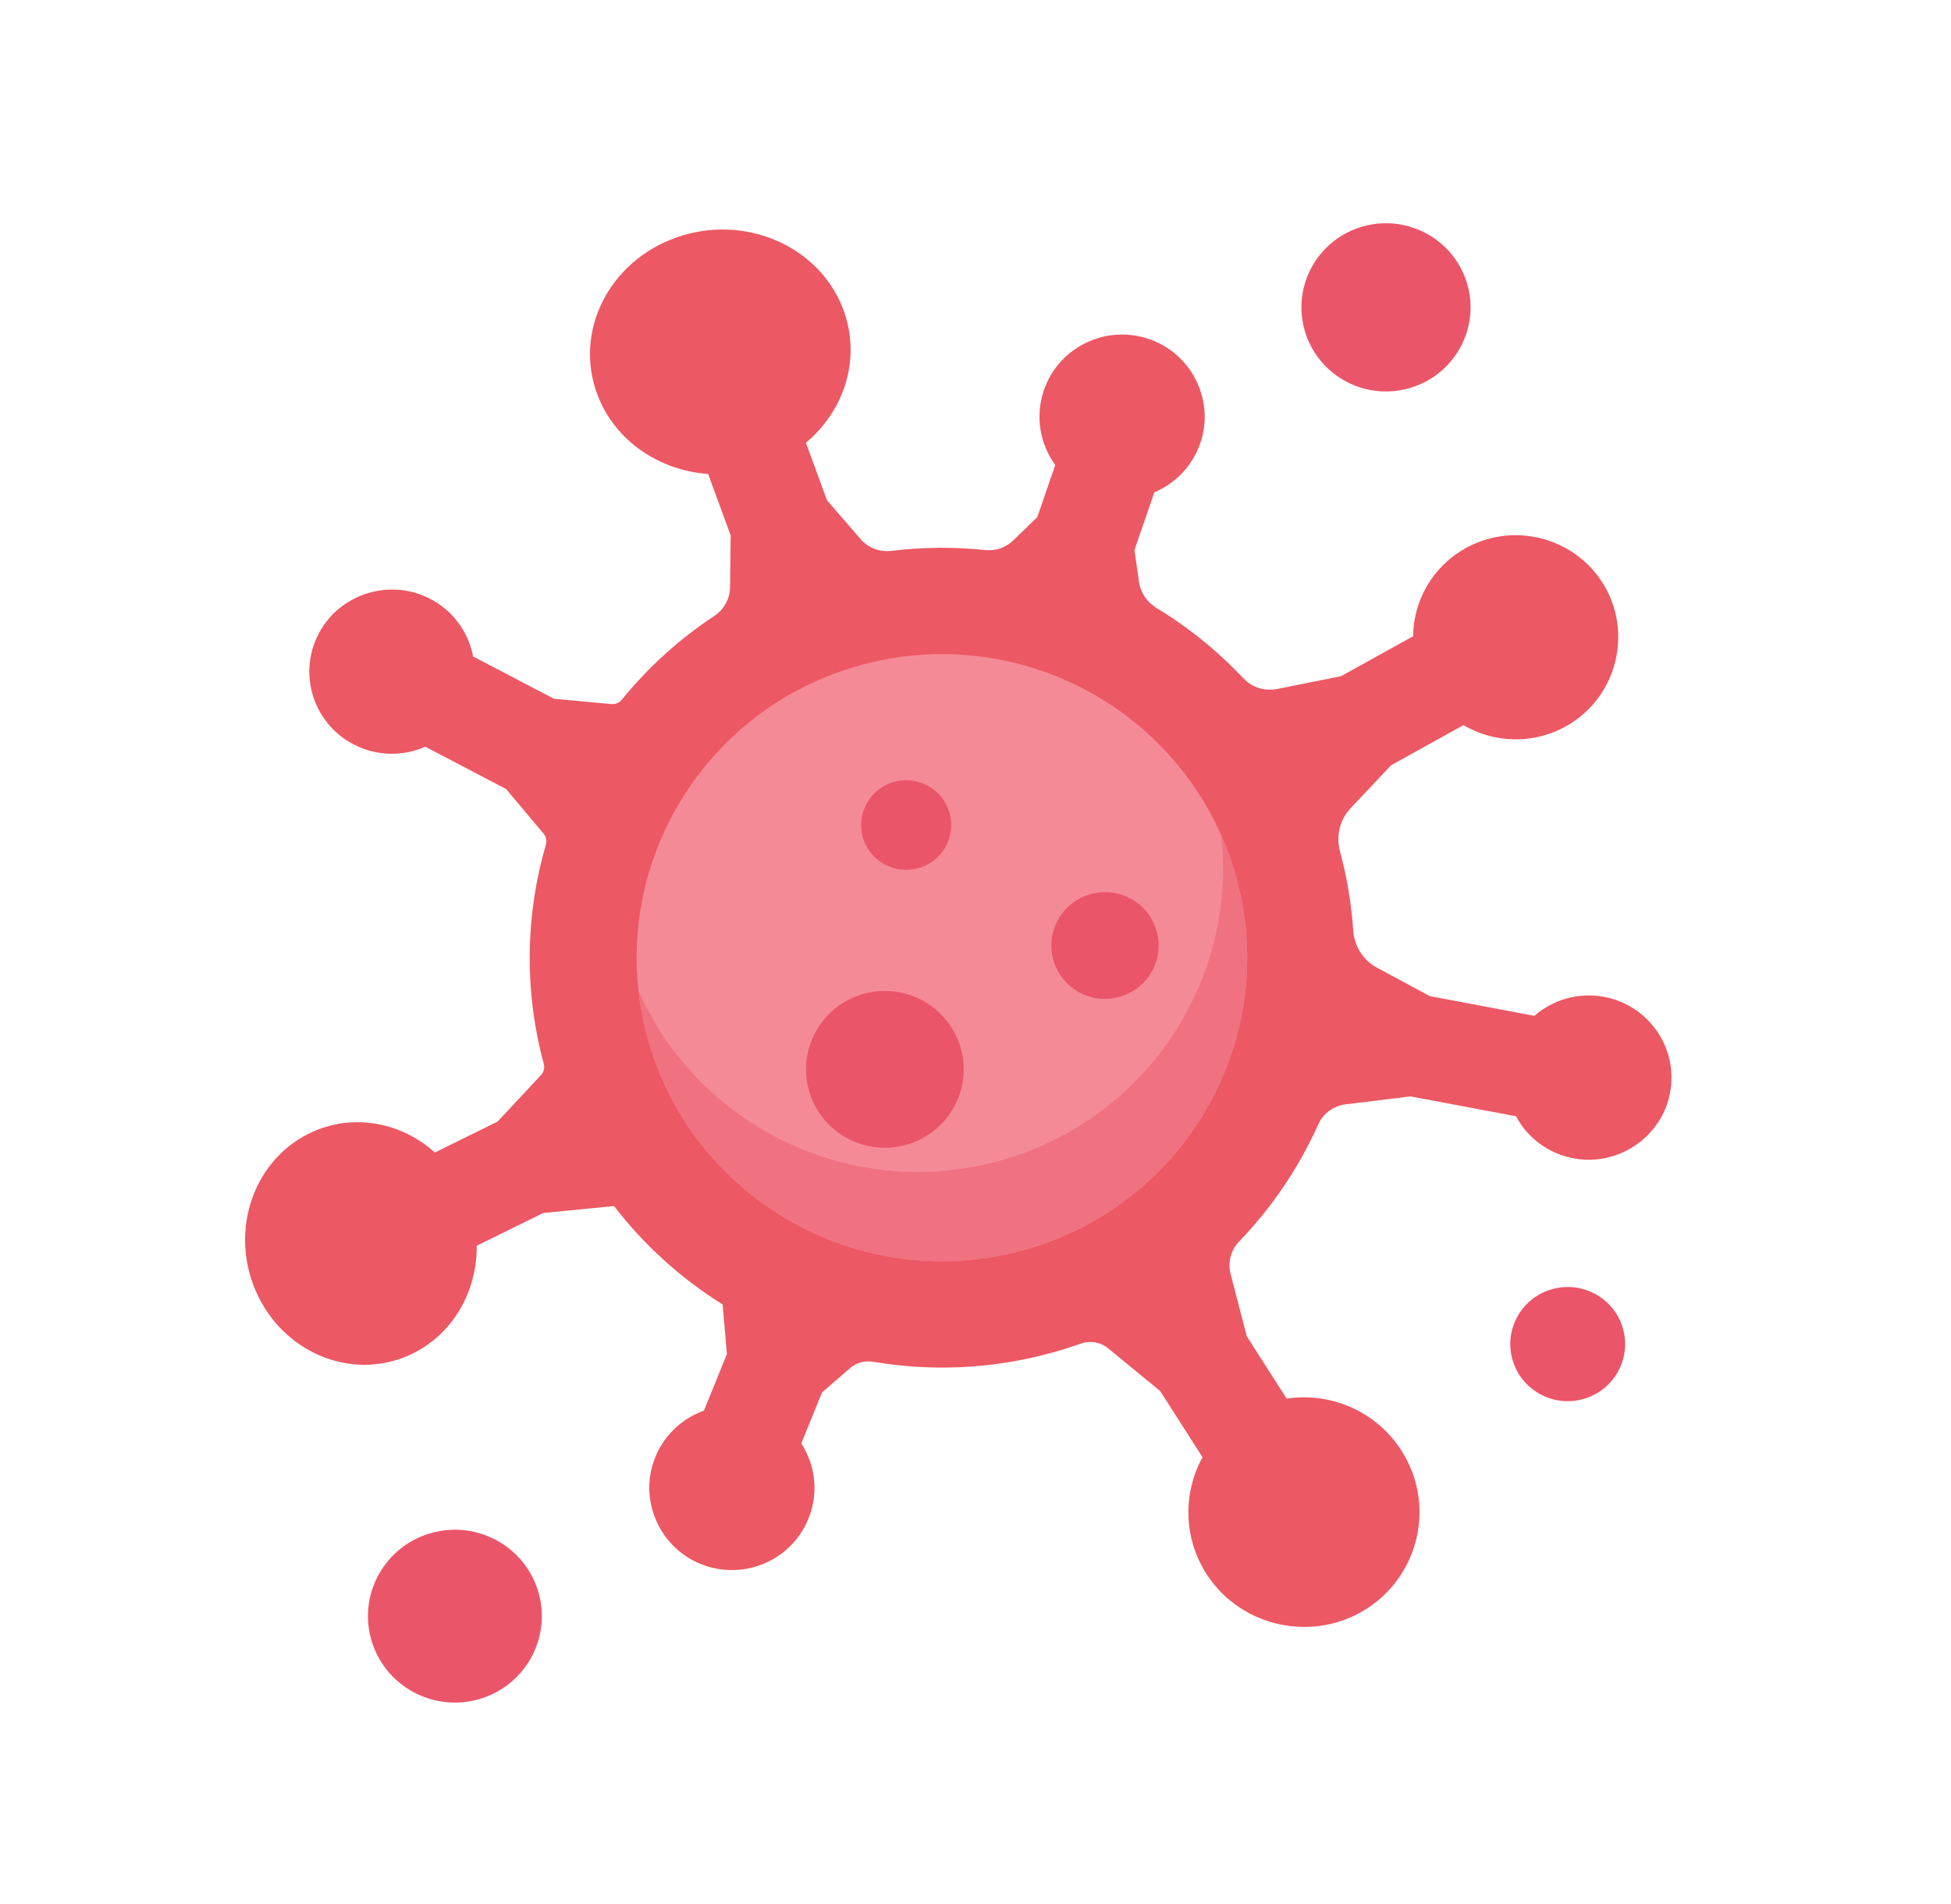
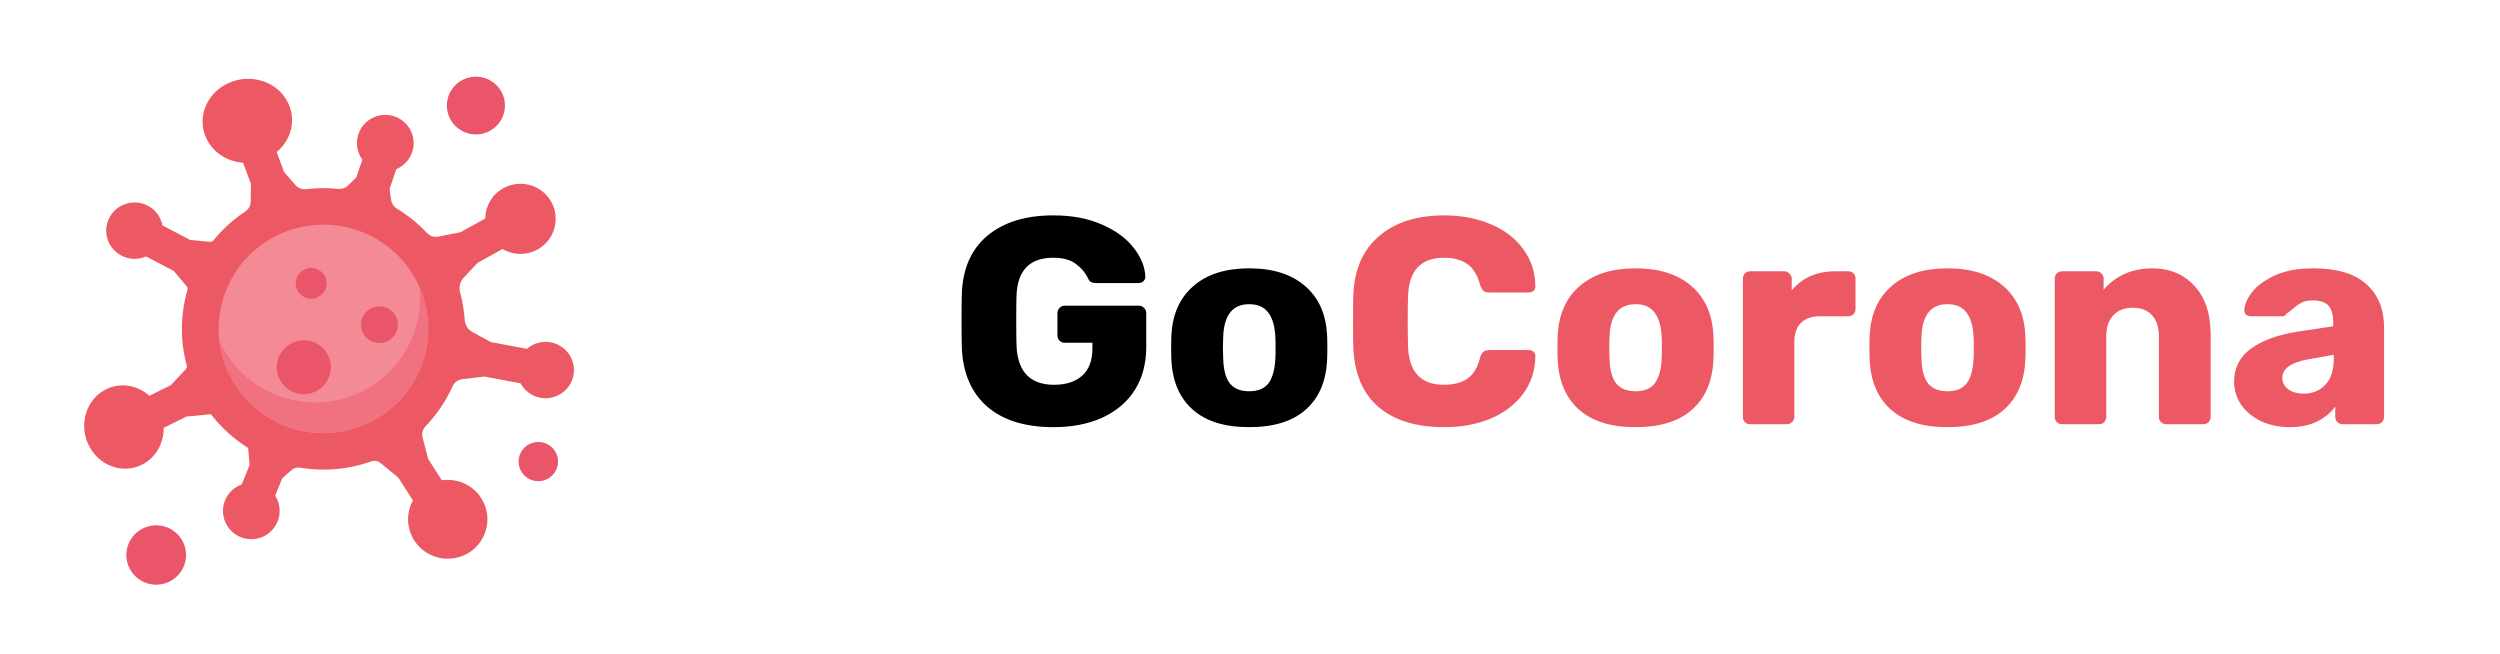
- <svg xmlns="http://www.w3.org/2000/svg" width="41" height="40" viewBox="0 0 41 40" fill="none">
-   <path d="M14.221 4.989C15.646 4.489 17.211 5.163 17.717 6.493C18.105 7.511 17.758 8.618 16.936 9.305L17.38 10.516L18.087 11.332C18.248 11.518 18.493 11.607 18.738 11.577C19.399 11.496 20.056 11.493 20.699 11.56C20.917 11.584 21.134 11.512 21.291 11.36L21.8 10.866L22.176 9.772C21.857 9.333 21.748 8.752 21.938 8.199C22.26 7.263 23.311 6.779 24.245 7.163C25.051 7.492 25.489 8.388 25.253 9.222C25.103 9.752 24.724 10.15 24.258 10.347L23.841 11.559L23.936 12.228C23.969 12.457 24.105 12.658 24.305 12.778C24.975 13.185 25.59 13.682 26.13 14.256C26.312 14.45 26.582 14.533 26.843 14.48L28.183 14.211L29.696 13.372C29.704 12.627 30.102 11.908 30.802 11.52C31.861 10.933 33.201 11.327 33.766 12.402C34.275 13.373 33.955 14.592 33.033 15.189C32.312 15.655 31.433 15.638 30.755 15.24L29.233 16.084L28.382 16.987C28.154 17.229 28.073 17.572 28.16 17.893C28.16 17.895 28.161 17.896 28.161 17.898C28.31 18.451 28.401 19.006 28.438 19.557C28.46 19.885 28.645 20.18 28.936 20.337L30.046 20.935L32.245 21.35C32.633 21.012 33.167 20.849 33.713 20.951C34.691 21.136 35.322 22.105 35.071 23.08C34.855 23.915 34.032 24.47 33.172 24.361C32.586 24.286 32.112 23.934 31.858 23.46L29.644 23.043L28.279 23.209C28.027 23.24 27.807 23.398 27.705 23.628C27.296 24.538 26.732 25.375 26.036 26.097C25.863 26.277 25.799 26.534 25.861 26.774L26.201 28.084L27.038 29.394C27.96 29.256 28.919 29.654 29.451 30.486C30.166 31.603 29.841 33.083 28.729 33.805C27.616 34.526 26.102 34.212 25.373 33.108C24.863 32.335 24.857 31.382 25.271 30.626L24.381 29.235L23.288 28.338C23.126 28.205 22.905 28.169 22.708 28.24C22.488 28.318 22.265 28.388 22.036 28.448C20.794 28.78 19.541 28.822 18.349 28.62C18.174 28.59 17.995 28.64 17.862 28.756L17.275 29.264L16.839 30.336C17.134 30.792 17.209 31.378 16.989 31.919C16.616 32.837 15.539 33.262 14.628 32.827C13.842 32.453 13.455 31.535 13.737 30.716C13.916 30.194 14.316 29.818 14.793 29.647L15.276 28.459L15.187 27.416C14.315 26.872 13.539 26.173 12.904 25.347L11.413 25.494L10.018 26.182C10.027 27.116 9.545 28.004 8.699 28.434C7.504 29.041 6.036 28.503 5.421 27.233C4.806 25.963 5.275 24.442 6.47 23.835C7.364 23.381 8.411 23.567 9.139 24.222L10.455 23.573L11.368 22.596C11.428 22.532 11.45 22.442 11.428 22.358L11.427 22.357C11.005 20.79 11.048 19.206 11.472 17.751C11.495 17.671 11.477 17.585 11.424 17.521L10.636 16.583L8.938 15.694C8.47 15.899 7.915 15.899 7.428 15.643C6.547 15.182 6.23 14.075 6.755 13.216C7.216 12.462 8.197 12.176 8.995 12.563C9.511 12.812 9.844 13.28 9.942 13.797L11.64 14.685L12.848 14.798C12.932 14.806 13.014 14.771 13.067 14.706C13.616 14.031 14.268 13.435 15.009 12.947C15.213 12.812 15.339 12.589 15.342 12.345L15.355 11.252L14.881 9.961C13.854 9.888 12.925 9.268 12.557 8.301C12.051 6.971 12.796 5.488 14.221 4.989Z" fill="#EC5863" />
-   <path d="M25.99 18.477C25.073 15.074 21.556 13.054 18.134 13.966C14.713 14.878 12.682 18.376 13.599 21.779C14.516 25.181 18.033 27.201 21.454 26.289C24.876 25.377 26.907 21.879 25.99 18.477Z" fill="#F58A97" />
-   <path d="M20.948 24.411C17.848 25.237 14.669 23.657 13.417 20.82C13.453 21.139 13.513 21.459 13.599 21.779C14.516 25.181 18.033 27.201 21.454 26.289C24.876 25.377 26.907 21.88 25.99 18.477C25.904 18.157 25.795 17.85 25.665 17.557C26.007 20.635 24.049 23.585 20.948 24.411Z" fill="#F07281" />
-   <path d="M11.324 33.496C11.063 32.527 10.061 31.952 9.087 32.212C8.113 32.471 7.534 33.467 7.795 34.436C8.057 35.405 9.058 35.98 10.033 35.721C11.007 35.461 11.585 34.465 11.324 33.496Z" fill="#EB5569" />
-   <path d="M34.111 27.938C33.938 27.298 33.277 26.918 32.633 27.09C31.989 27.261 31.607 27.919 31.78 28.559C31.952 29.199 32.614 29.579 33.258 29.407C33.901 29.236 34.283 28.578 34.111 27.938Z" fill="#EB5569" />
-   <path d="M30.843 6.002C30.589 5.059 29.614 4.5 28.666 4.752C27.718 5.005 27.156 5.974 27.41 6.917C27.664 7.86 28.638 8.419 29.586 8.167C30.534 7.914 31.097 6.945 30.843 6.002Z" fill="#EB5569" />
-   <path d="M20.195 22.048C19.959 21.169 19.05 20.647 18.166 20.883C17.283 21.118 16.758 22.022 16.995 22.901C17.232 23.779 18.14 24.301 19.024 24.066C19.908 23.83 20.432 22.927 20.195 22.048Z" fill="#EB5569" />
-   <path d="M24.311 19.582C24.15 18.983 23.531 18.628 22.93 18.789C22.328 18.949 21.971 19.564 22.132 20.162C22.294 20.761 22.912 21.116 23.513 20.955C24.115 20.795 24.472 20.18 24.311 19.582Z" fill="#EB5569" />
-   <path d="M19.958 17.096C19.822 16.594 19.303 16.296 18.798 16.43C18.293 16.565 17.993 17.081 18.128 17.584C18.264 18.086 18.783 18.384 19.288 18.249C19.793 18.115 20.093 17.598 19.958 17.096Z" fill="#EB5569" />
+ <svg xmlns="http://www.w3.org/2000/svg" width="153" height="40" viewBox="0 0 153 40" fill="none">
+   <g id="Group 2">
+     <g id="GoCorona">
+       <path d="M64.462 26.142C62.734 26.142 61.384 25.721 60.412 24.881C59.44 24.029 58.924 22.823 58.864 21.264C58.852 20.916 58.846 20.363 58.846 19.608C58.846 18.852 58.852 18.299 58.864 17.951C58.924 16.427 59.446 15.252 60.43 14.424C61.426 13.595 62.77 13.181 64.462 13.181C65.602 13.181 66.592 13.367 67.432 13.739C68.284 14.111 68.932 14.585 69.376 15.162C69.832 15.738 70.072 16.331 70.096 16.944C70.096 17.052 70.054 17.142 69.97 17.213C69.898 17.285 69.808 17.322 69.7 17.322H67.072C66.952 17.322 66.856 17.303 66.784 17.267C66.712 17.232 66.652 17.166 66.604 17.07C66.448 16.721 66.202 16.422 65.866 16.169C65.53 15.905 65.062 15.774 64.462 15.774C63.034 15.774 62.284 16.529 62.212 18.041C62.2 18.378 62.194 18.899 62.194 19.608C62.194 20.303 62.2 20.826 62.212 21.174C62.284 22.758 63.052 23.549 64.516 23.549C65.224 23.549 65.788 23.369 66.208 23.009C66.64 22.637 66.856 22.073 66.856 21.317V20.976H65.164C65.032 20.976 64.924 20.933 64.84 20.849C64.756 20.753 64.714 20.64 64.714 20.508V19.175C64.714 19.044 64.756 18.936 64.84 18.852C64.924 18.756 65.032 18.707 65.164 18.707H69.7C69.832 18.707 69.94 18.756 70.024 18.852C70.108 18.936 70.15 19.044 70.15 19.175V21.227C70.15 22.247 69.916 23.13 69.448 23.873C68.98 24.605 68.314 25.169 67.45 25.566C66.598 25.95 65.602 26.142 64.462 26.142ZM76.445 26.142C74.957 26.142 73.811 25.788 73.007 25.079C72.203 24.372 71.765 23.375 71.693 22.091C71.681 21.936 71.675 21.666 71.675 21.282C71.675 20.898 71.681 20.628 71.693 20.471C71.765 19.2 72.215 18.209 73.043 17.502C73.871 16.782 75.005 16.422 76.445 16.422C77.897 16.422 79.037 16.782 79.865 17.502C80.693 18.209 81.143 19.2 81.215 20.471C81.227 20.628 81.233 20.898 81.233 21.282C81.233 21.666 81.227 21.936 81.215 22.091C81.143 23.375 80.705 24.372 79.901 25.079C79.097 25.788 77.945 26.142 76.445 26.142ZM76.445 23.945C76.973 23.945 77.363 23.79 77.615 23.477C77.867 23.154 78.011 22.662 78.047 22.002C78.059 21.881 78.065 21.642 78.065 21.282C78.065 20.922 78.059 20.681 78.047 20.561C78.011 19.913 77.861 19.427 77.597 19.104C77.345 18.779 76.961 18.617 76.445 18.617C75.449 18.617 74.921 19.265 74.861 20.561L74.843 21.282L74.861 22.002C74.885 22.662 75.023 23.154 75.275 23.477C75.539 23.79 75.929 23.945 76.445 23.945Z" fill="black" />
+       <path d="M88.385 26.142C86.669 26.142 85.325 25.727 84.353 24.899C83.393 24.059 82.883 22.848 82.823 21.264C82.811 20.939 82.805 20.412 82.805 19.68C82.805 18.936 82.811 18.395 82.823 18.059C82.883 16.5 83.405 15.3 84.389 14.46C85.373 13.607 86.705 13.181 88.385 13.181C89.441 13.181 90.389 13.361 91.229 13.722C92.069 14.069 92.729 14.573 93.209 15.233C93.701 15.882 93.953 16.643 93.965 17.52V17.555C93.965 17.651 93.923 17.735 93.839 17.808C93.767 17.867 93.683 17.898 93.587 17.898H91.157C91.001 17.898 90.881 17.867 90.797 17.808C90.713 17.735 90.641 17.61 90.581 17.43C90.413 16.817 90.149 16.392 89.789 16.151C89.429 15.899 88.955 15.774 88.367 15.774C86.951 15.774 86.219 16.566 86.171 18.149C86.159 18.474 86.153 18.971 86.153 19.643C86.153 20.316 86.159 20.826 86.171 21.174C86.219 22.758 86.951 23.549 88.367 23.549C88.955 23.549 89.435 23.424 89.807 23.172C90.179 22.907 90.437 22.482 90.581 21.893C90.629 21.713 90.695 21.593 90.779 21.534C90.863 21.462 90.989 21.425 91.157 21.425H93.587C93.695 21.425 93.785 21.462 93.857 21.534C93.941 21.605 93.977 21.695 93.965 21.803C93.953 22.68 93.701 23.448 93.209 24.108C92.729 24.756 92.069 25.259 91.229 25.619C90.389 25.968 89.441 26.142 88.385 26.142ZM100.088 26.142C98.6 26.142 97.454 25.788 96.65 25.079C95.846 24.372 95.408 23.375 95.336 22.091C95.324 21.936 95.318 21.666 95.318 21.282C95.318 20.898 95.324 20.628 95.336 20.471C95.408 19.2 95.858 18.209 96.686 17.502C97.514 16.782 98.648 16.422 100.088 16.422C101.54 16.422 102.68 16.782 103.508 17.502C104.336 18.209 104.786 19.2 104.858 20.471C104.87 20.628 104.876 20.898 104.876 21.282C104.876 21.666 104.87 21.936 104.858 22.091C104.786 23.375 104.348 24.372 103.544 25.079C102.74 25.788 101.588 26.142 100.088 26.142ZM100.088 23.945C100.616 23.945 101.006 23.79 101.258 23.477C101.51 23.154 101.654 22.662 101.69 22.002C101.702 21.881 101.708 21.642 101.708 21.282C101.708 20.922 101.702 20.681 101.69 20.561C101.654 19.913 101.504 19.427 101.24 19.104C100.988 18.779 100.604 18.617 100.088 18.617C99.092 18.617 98.564 19.265 98.504 20.561L98.486 21.282L98.504 22.002C98.528 22.662 98.666 23.154 98.918 23.477C99.182 23.79 99.572 23.945 100.088 23.945ZM107.114 25.962C106.982 25.962 106.874 25.919 106.79 25.835C106.706 25.752 106.664 25.643 106.664 25.512V17.052C106.664 16.919 106.706 16.811 106.79 16.727C106.874 16.643 106.982 16.602 107.114 16.602H109.184C109.316 16.602 109.424 16.649 109.508 16.745C109.604 16.829 109.652 16.931 109.652 17.052V17.771C110.312 16.991 111.2 16.602 112.316 16.602H113.108C113.24 16.602 113.348 16.643 113.432 16.727C113.516 16.811 113.558 16.919 113.558 17.052V18.905C113.558 19.026 113.516 19.134 113.432 19.23C113.348 19.314 113.24 19.355 113.108 19.355H111.362C110.87 19.355 110.486 19.494 110.21 19.77C109.946 20.034 109.814 20.412 109.814 20.904V25.512C109.814 25.643 109.766 25.752 109.67 25.835C109.586 25.919 109.478 25.962 109.346 25.962H107.114ZM119.178 26.142C117.69 26.142 116.544 25.788 115.74 25.079C114.936 24.372 114.498 23.375 114.426 22.091C114.414 21.936 114.408 21.666 114.408 21.282C114.408 20.898 114.414 20.628 114.426 20.471C114.498 19.2 114.948 18.209 115.776 17.502C116.604 16.782 117.738 16.422 119.178 16.422C120.63 16.422 121.77 16.782 122.598 17.502C123.426 18.209 123.876 19.2 123.948 20.471C123.96 20.628 123.966 20.898 123.966 21.282C123.966 21.666 123.96 21.936 123.948 22.091C123.876 23.375 123.438 24.372 122.634 25.079C121.83 25.788 120.678 26.142 119.178 26.142ZM119.178 23.945C119.706 23.945 120.096 23.79 120.348 23.477C120.6 23.154 120.744 22.662 120.78 22.002C120.792 21.881 120.798 21.642 120.798 21.282C120.798 20.922 120.792 20.681 120.78 20.561C120.744 19.913 120.594 19.427 120.33 19.104C120.078 18.779 119.694 18.617 119.178 18.617C118.182 18.617 117.654 19.265 117.594 20.561L117.576 21.282L117.594 22.002C117.618 22.662 117.756 23.154 118.008 23.477C118.272 23.79 118.662 23.945 119.178 23.945ZM126.203 25.962C126.071 25.962 125.963 25.919 125.879 25.835C125.795 25.752 125.753 25.643 125.753 25.512V17.052C125.753 16.919 125.795 16.811 125.879 16.727C125.963 16.643 126.071 16.602 126.203 16.602H128.273C128.405 16.602 128.513 16.643 128.597 16.727C128.693 16.811 128.741 16.919 128.741 17.052V17.735C129.065 17.34 129.479 17.021 129.983 16.782C130.499 16.541 131.081 16.422 131.729 16.422C132.785 16.422 133.643 16.782 134.303 17.502C134.963 18.209 135.293 19.206 135.293 20.489V25.512C135.293 25.631 135.251 25.739 135.167 25.835C135.083 25.919 134.975 25.962 134.843 25.962H132.575C132.455 25.962 132.347 25.919 132.251 25.835C132.167 25.739 132.125 25.631 132.125 25.512V20.598C132.125 20.034 131.987 19.602 131.711 19.302C131.435 18.989 131.039 18.834 130.523 18.834C130.019 18.834 129.623 18.989 129.335 19.302C129.047 19.602 128.903 20.034 128.903 20.598V25.512C128.903 25.631 128.861 25.739 128.777 25.835C128.693 25.919 128.585 25.962 128.453 25.962H126.203ZM140.128 26.142C139.492 26.142 138.91 26.021 138.382 25.782C137.866 25.529 137.458 25.194 137.158 24.773C136.87 24.341 136.726 23.867 136.726 23.352C136.726 22.523 137.062 21.858 137.734 21.354C138.418 20.849 139.354 20.502 140.542 20.309L142.792 19.968V19.715C142.792 19.259 142.696 18.924 142.504 18.707C142.312 18.491 141.988 18.384 141.532 18.384C141.256 18.384 141.028 18.431 140.848 18.527C140.668 18.623 140.482 18.756 140.29 18.924C140.122 19.067 139.996 19.163 139.912 19.212C139.876 19.308 139.81 19.355 139.714 19.355H137.752C137.632 19.355 137.53 19.32 137.446 19.247C137.374 19.163 137.344 19.067 137.356 18.959C137.368 18.636 137.524 18.276 137.824 17.88C138.136 17.483 138.604 17.142 139.228 16.854C139.864 16.566 140.644 16.422 141.568 16.422C143.044 16.422 144.136 16.752 144.844 17.412C145.552 18.059 145.906 18.936 145.906 20.04V25.512C145.906 25.631 145.864 25.739 145.78 25.835C145.696 25.919 145.588 25.962 145.456 25.962H143.368C143.248 25.962 143.14 25.919 143.044 25.835C142.96 25.739 142.918 25.631 142.918 25.512V24.881C142.654 25.253 142.282 25.559 141.802 25.799C141.334 26.027 140.776 26.142 140.128 26.142ZM140.974 24.09C141.526 24.09 141.97 23.91 142.306 23.549C142.654 23.189 142.828 22.662 142.828 21.965V21.713L141.298 21.983C140.218 22.175 139.678 22.553 139.678 23.117C139.678 23.418 139.804 23.657 140.056 23.837C140.308 24.006 140.614 24.09 140.974 24.09Z" fill="#EC5863" />
+     </g>
+     <g id="Group 1">
+       <g id="Group">
+         <g id="XMLID 107">
+           <g id="Group_2">
+             <path id="Vector" d="M14.221 4.989C15.646 4.489 17.211 5.163 17.717 6.493C18.105 7.511 17.758 8.618 16.936 9.305L17.38 10.516L18.087 11.332C18.248 11.518 18.493 11.607 18.738 11.577C19.399 11.496 20.056 11.493 20.699 11.56C20.917 11.584 21.134 11.512 21.291 11.36L21.8 10.866L22.176 9.772C21.857 9.333 21.748 8.752 21.938 8.199C22.26 7.263 23.311 6.779 24.245 7.163C25.051 7.492 25.489 8.388 25.253 9.222C25.103 9.752 24.724 10.15 24.258 10.347L23.841 11.559L23.936 12.228C23.969 12.457 24.105 12.658 24.305 12.778C24.975 13.185 25.59 13.682 26.13 14.256C26.312 14.45 26.582 14.533 26.843 14.48L28.183 14.211L29.696 13.372C29.704 12.627 30.102 11.908 30.802 11.52C31.861 10.933 33.201 11.327 33.766 12.402C34.275 13.373 33.955 14.592 33.033 15.189C32.312 15.655 31.433 15.638 30.755 15.24L29.233 16.084L28.382 16.987C28.154 17.229 28.073 17.572 28.16 17.893C28.16 17.895 28.161 17.896 28.161 17.898C28.31 18.451 28.401 19.006 28.438 19.557C28.46 19.885 28.645 20.18 28.936 20.337L30.046 20.935L32.245 21.35C32.633 21.012 33.167 20.849 33.713 20.951C34.691 21.136 35.322 22.105 35.071 23.08C34.855 23.915 34.032 24.47 33.172 24.361C32.586 24.286 32.112 23.934 31.858 23.46L29.644 23.043L28.279 23.209C28.027 23.24 27.807 23.398 27.705 23.628C27.296 24.538 26.732 25.375 26.036 26.097C25.863 26.277 25.799 26.534 25.861 26.774L26.201 28.084L27.038 29.394C27.96 29.256 28.919 29.654 29.451 30.486C30.166 31.603 29.841 33.083 28.729 33.805C27.616 34.526 26.102 34.212 25.373 33.108C24.863 32.335 24.857 31.382 25.271 30.626L24.381 29.235L23.288 28.338C23.126 28.205 22.905 28.169 22.708 28.24C22.488 28.318 22.265 28.388 22.036 28.448C20.794 28.78 19.541 28.822 18.349 28.62C18.174 28.59 17.995 28.64 17.862 28.756L17.275 29.264L16.839 30.336C17.134 30.792 17.209 31.378 16.989 31.919C16.616 32.837 15.539 33.262 14.628 32.827C13.842 32.453 13.455 31.535 13.737 30.716C13.916 30.194 14.316 29.818 14.793 29.647L15.276 28.459L15.187 27.416C14.315 26.872 13.539 26.173 12.904 25.347L11.413 25.494L10.018 26.182C10.027 27.116 9.545 28.004 8.699 28.434C7.504 29.041 6.036 28.503 5.421 27.233C4.806 25.963 5.275 24.442 6.47 23.835C7.364 23.381 8.411 23.567 9.139 24.222L10.455 23.573L11.368 22.596C11.428 22.532 11.45 22.442 11.428 22.358L11.427 22.357C11.005 20.79 11.048 19.206 11.472 17.751C11.495 17.671 11.477 17.585 11.424 17.521L10.636 16.583L8.938 15.694C8.47 15.899 7.915 15.899 7.428 15.643C6.547 15.182 6.23 14.075 6.755 13.216C7.216 12.462 8.197 12.176 8.995 12.563C9.511 12.812 9.844 13.28 9.942 13.797L11.64 14.685L12.848 14.798C12.932 14.806 13.014 14.771 13.067 14.706C13.616 14.031 14.268 13.435 15.009 12.947C15.213 12.812 15.339 12.589 15.342 12.345L15.355 11.252L14.881 9.961C13.854 9.888 12.925 9.268 12.557 8.301C12.051 6.971 12.796 5.488 14.221 4.989Z" fill="#EC5863" />
+           </g>
+         </g>
+         <g id="XMLID 8">
+           <g id="Group_3">
+             <path id="Vector_2" d="M25.99 18.477C25.073 15.074 21.556 13.054 18.134 13.966C14.713 14.878 12.682 18.376 13.599 21.779C14.516 25.181 18.033 27.201 21.454 26.289C24.876 25.377 26.907 21.879 25.99 18.477Z" fill="#F58A97" />
+           </g>
+         </g>
+         <path id="Vector_3" d="M20.948 24.411C17.848 25.237 14.669 23.657 13.417 20.82C13.453 21.139 13.513 21.459 13.599 21.779C14.516 25.181 18.033 27.201 21.454 26.289C24.876 25.377 26.907 21.88 25.99 18.477C25.904 18.157 25.795 17.85 25.665 17.557C26.007 20.635 24.049 23.585 20.948 24.411Z" fill="#F07281" />
+         <g id="Group_4">
+           <path id="Vector_4" d="M11.324 33.496C11.063 32.527 10.061 31.952 9.087 32.212C8.113 32.471 7.534 33.467 7.795 34.436C8.057 35.405 9.058 35.98 10.033 35.721C11.007 35.461 11.585 34.465 11.324 33.496Z" fill="#EB5569" />
+           <path id="Vector_5" d="M34.111 27.938C33.938 27.298 33.277 26.918 32.633 27.09C31.989 27.261 31.607 27.919 31.78 28.559C31.952 29.199 32.614 29.579 33.258 29.407C33.901 29.236 34.283 28.578 34.111 27.938Z" fill="#EB5569" />
+           <path id="Vector_6" d="M30.843 6.002C30.589 5.059 29.614 4.5 28.666 4.752C27.718 5.005 27.156 5.974 27.41 6.917C27.664 7.86 28.638 8.419 29.586 8.167C30.534 7.914 31.097 6.945 30.843 6.002Z" fill="#EB5569" />
+           <path id="Vector_7" d="M20.195 22.048C19.959 21.169 19.05 20.647 18.166 20.883C17.283 21.118 16.758 22.022 16.995 22.901C17.232 23.779 18.14 24.301 19.024 24.066C19.908 23.83 20.432 22.927 20.195 22.048Z" fill="#EB5569" />
+           <path id="Vector_8" d="M24.311 19.582C24.15 18.983 23.531 18.628 22.93 18.789C22.328 18.949 21.971 19.564 22.132 20.162C22.294 20.761 22.912 21.116 23.513 20.955C24.115 20.795 24.472 20.18 24.311 19.582Z" fill="#EB5569" />
+           <path id="Vector_9" d="M19.958 17.096C19.822 16.594 19.303 16.296 18.798 16.43C18.293 16.565 17.993 17.081 18.128 17.584C18.264 18.086 18.783 18.384 19.288 18.249C19.793 18.115 20.093 17.598 19.958 17.096Z" fill="#EB5569" />
+         </g>
+       </g>
+     </g>
+   </g>
</svg>
